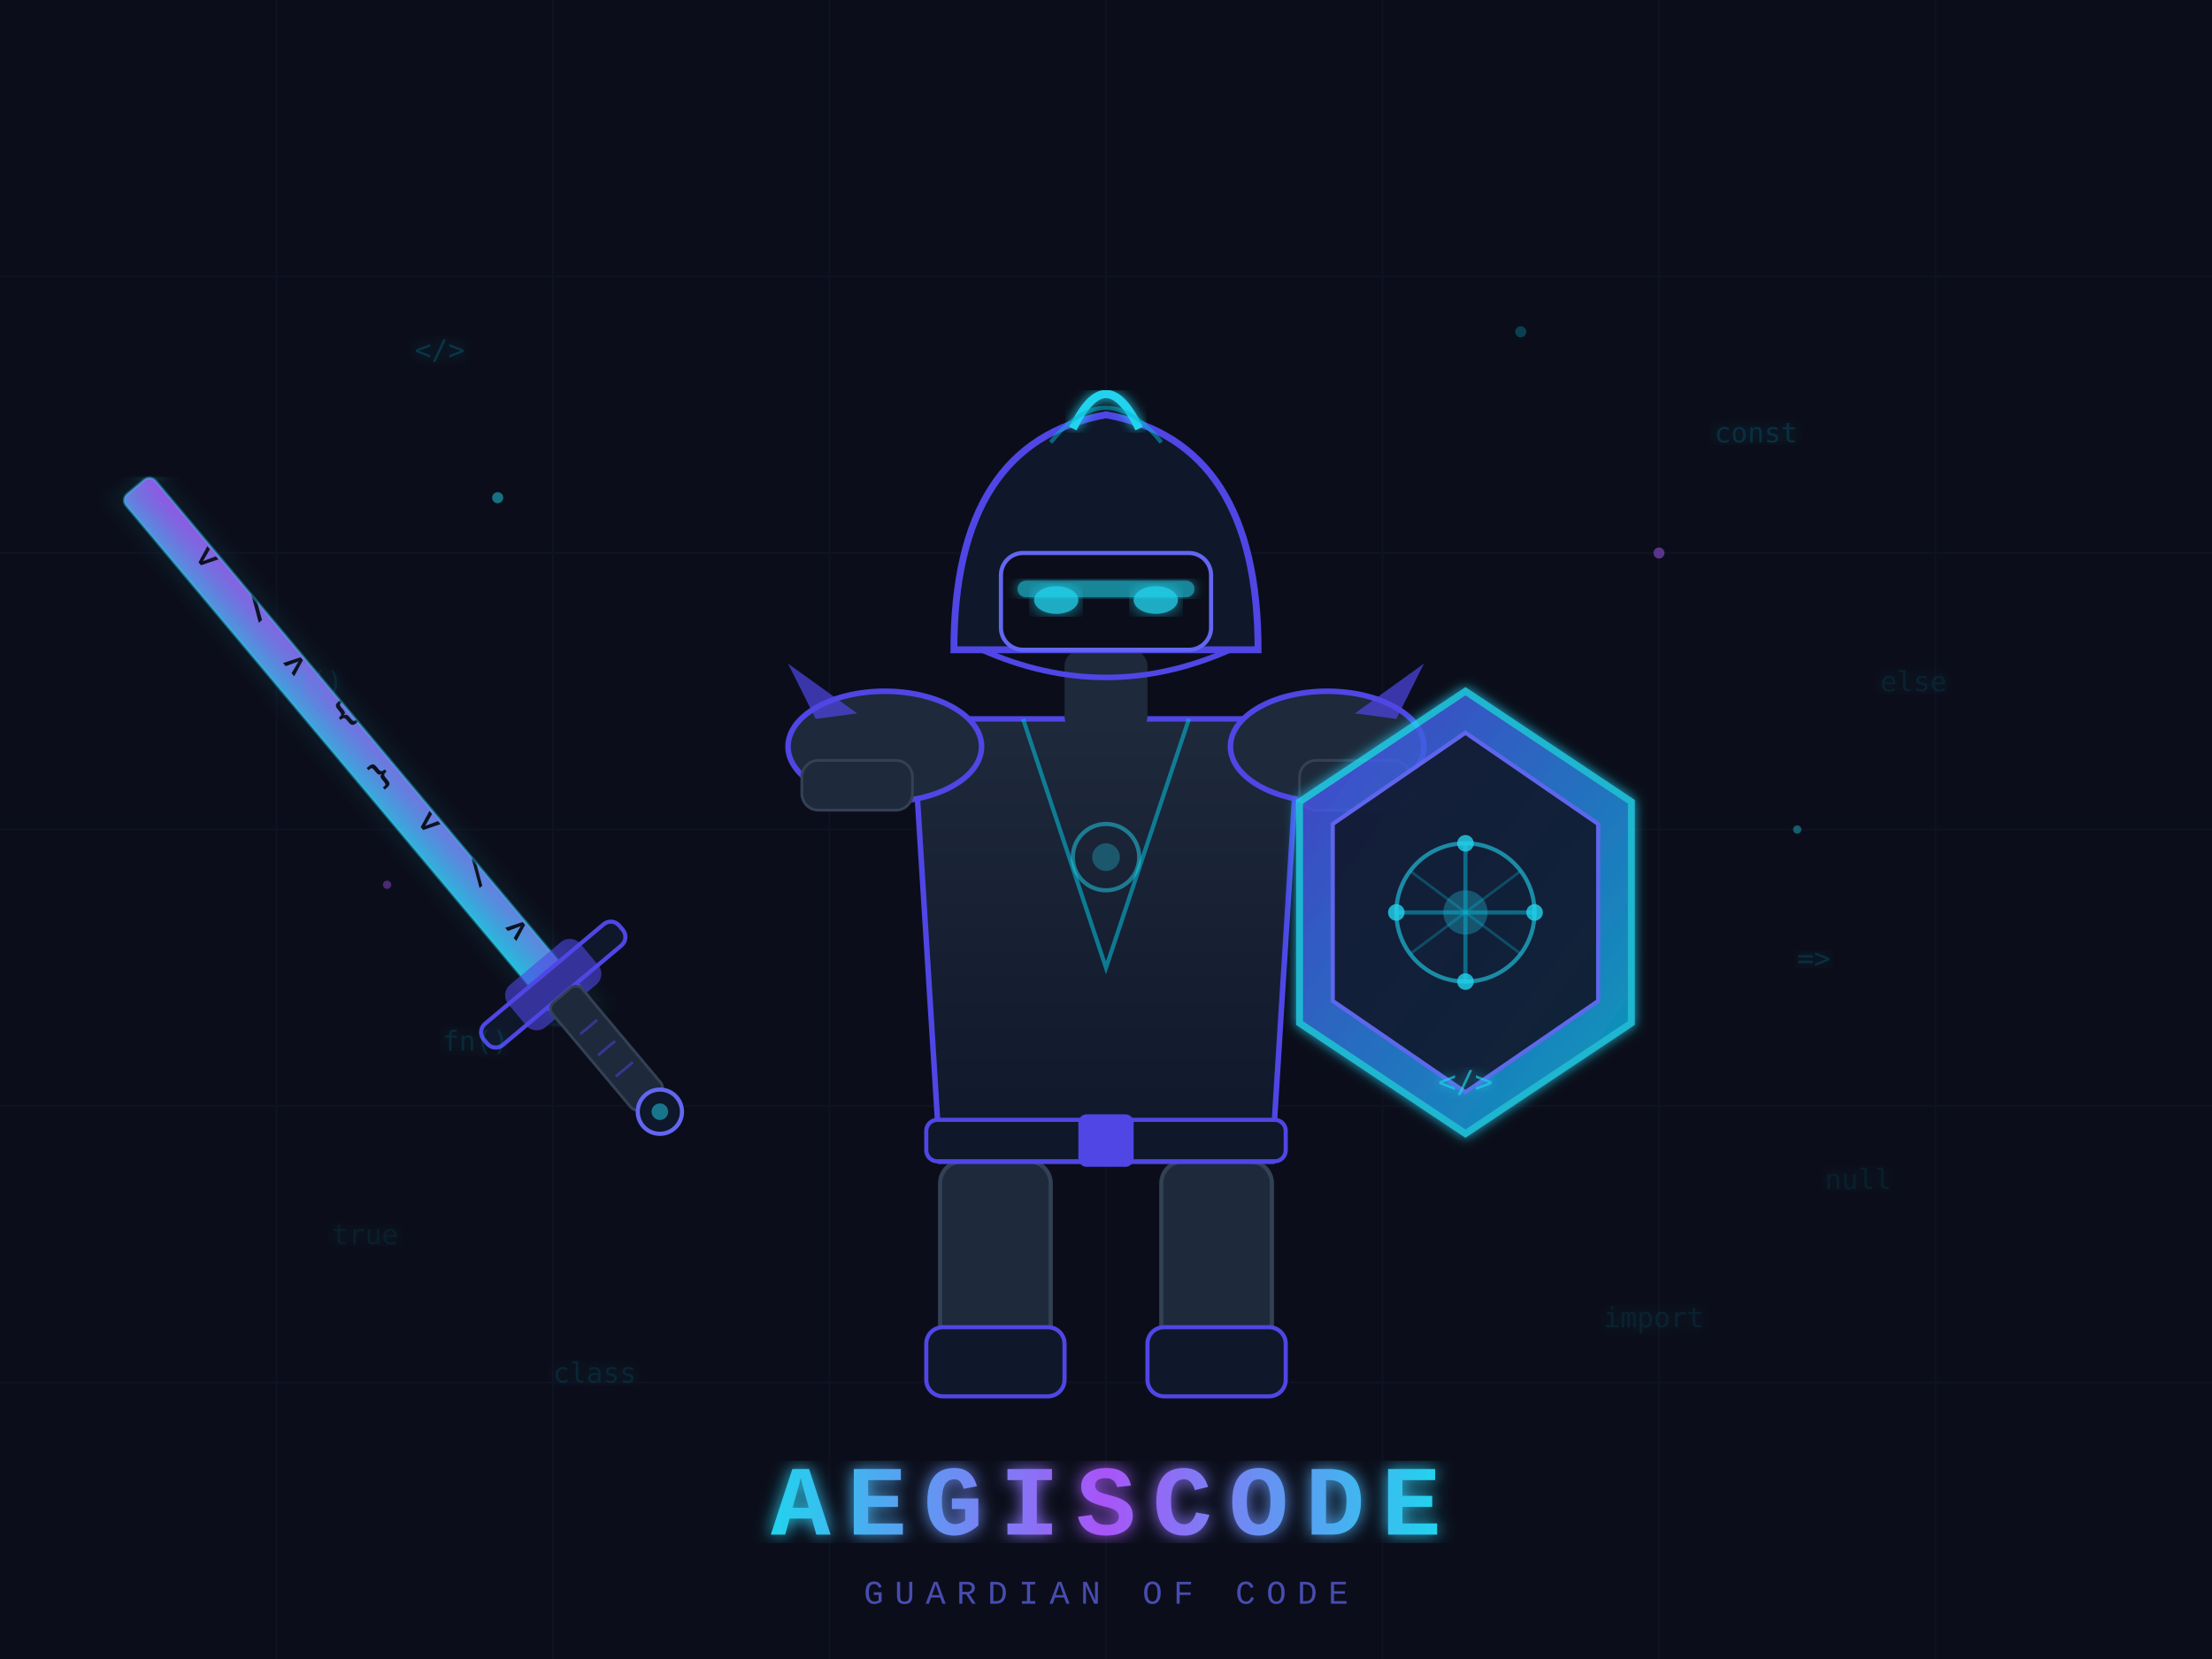
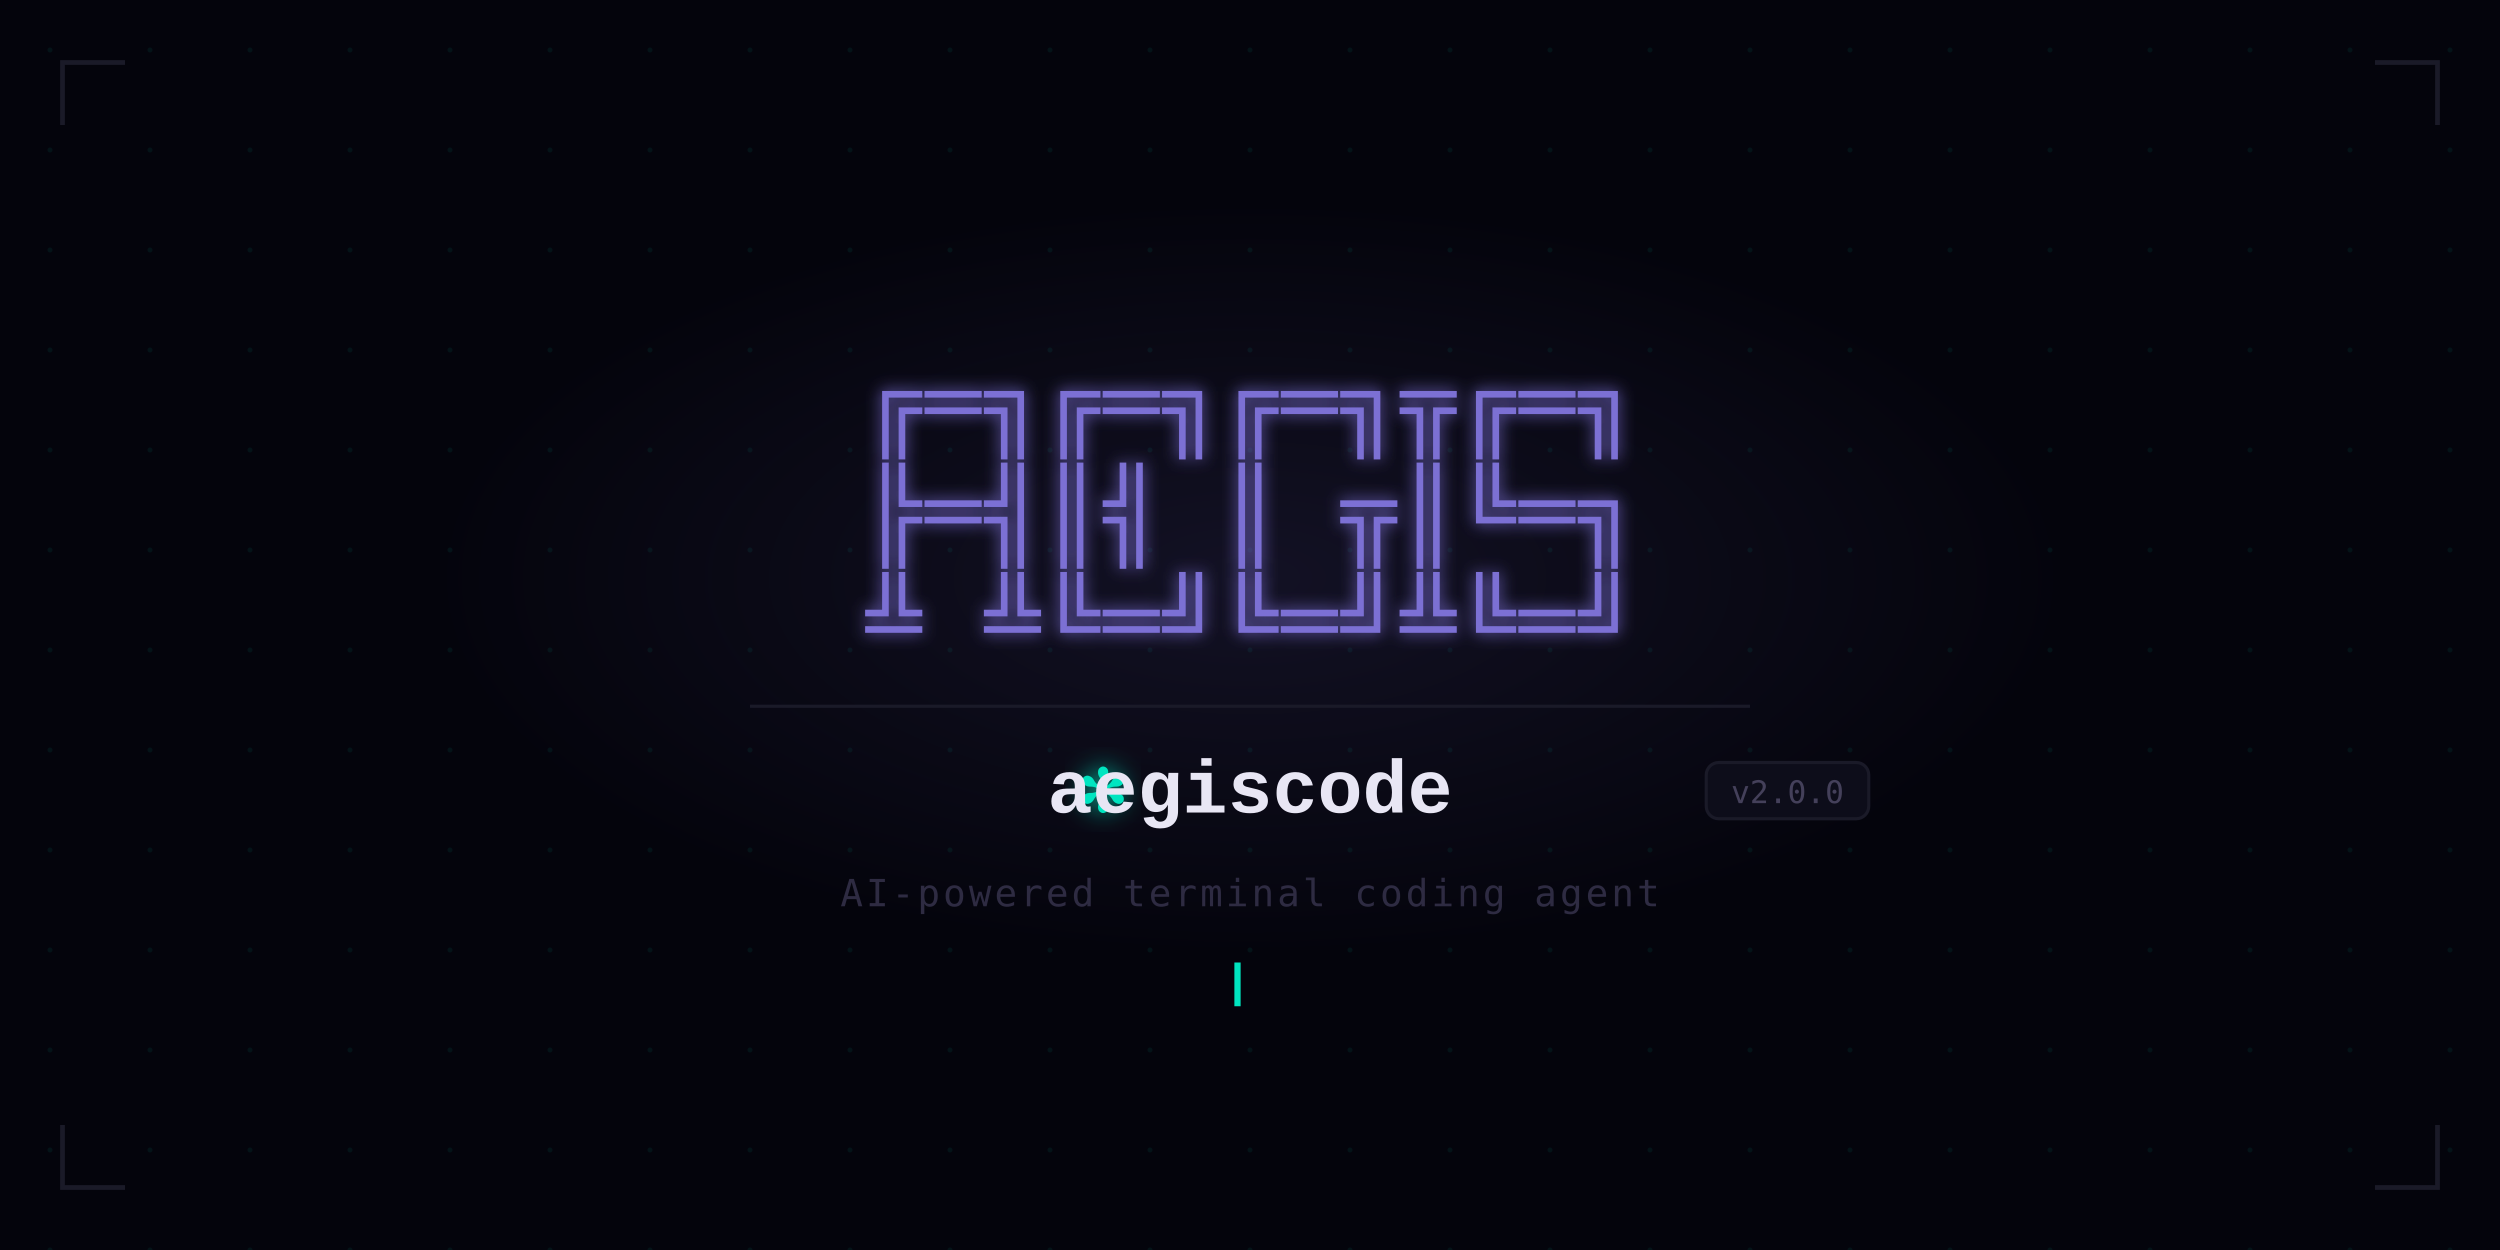
- <svg xmlns="http://www.w3.org/2000/svg" viewBox="0 0 800 600" width="800" height="600">
+ <svg xmlns="http://www.w3.org/2000/svg" width="800" height="400" viewBox="0 0 800 400">
  <defs>
-     <linearGradient id="shieldGrad" x1="0%" y1="0%" x2="100%" y2="100%">
-       <stop offset="0%" style="stop-color:#4F46E5" />
-       <stop offset="100%" style="stop-color:#06B6D4" />
-     </linearGradient>
-     <linearGradient id="swordGrad" x1="0%" y1="100%" x2="100%" y2="0%">
-       <stop offset="0%" style="stop-color:#22D3EE" />
-       <stop offset="100%" style="stop-color:#A855F7" />
-     </linearGradient>
-     <linearGradient id="armorGrad" x1="0%" y1="0%" x2="0%" y2="100%">
-       <stop offset="0%" style="stop-color:#1E293B" />
-       <stop offset="100%" style="stop-color:#0F172A" />
-     </linearGradient>
-     <linearGradient id="glowText" x1="0%" y1="0%" x2="100%" y2="0%">
-       <stop offset="0%" style="stop-color:#22D3EE" />
-       <stop offset="50%" style="stop-color:#A855F7" />
-       <stop offset="100%" style="stop-color:#22D3EE" />
-     </linearGradient>
-     <filter id="glow">
-       <feGaussianBlur stdDeviation="3" result="coloredBlur" />
+     <style>
+     @keyframes pulse  { 0%,100%{opacity:.55} 50%{opacity:1} }
+     @keyframes glow   { 0%,100%{opacity:.7}  50%{opacity:1} }
+     @keyframes blink  { 0%,49%{opacity:1} 50%,100%{opacity:0} }
+     @keyframes drift  { 0%{transform:translateY(0)} 50%{transform:translateY(-4px)} 100%{transform:translateY(0)} }
+     .asc  { animation: pulse 5s ease-in-out infinite }
+     .star { animation: glow  2s ease-in-out infinite }
+     .cur  { animation: blink .9s step-end infinite }
+     .tag  { animation: drift 6s ease-in-out infinite }
+   </style>
+     <radialGradient id="rg" cx="50%" cy="50%" r="50%">
+       <stop offset="0%" stop-color="#7c6fd4" stop-opacity="0.12" />
+       <stop offset="100%" stop-color="#7c6fd4" stop-opacity="0" />
+     </radialGradient>
+     <filter id="tglow" x="-40%" y="-40%" width="180%" height="180%">
+       <feGaussianBlur stdDeviation="4" result="b" />
      <feMerge>
-         <feMergeNode in="coloredBlur" />
+         <feMergeNode in="b" />
        <feMergeNode in="SourceGraphic" />
      </feMerge>
    </filter>
-     <filter id="softGlow">
-       <feGaussianBlur stdDeviation="2" result="blur" />
+     <filter id="aglow" x="-10%" y="-20%" width="120%" height="140%">
+       <feGaussianBlur stdDeviation="2.5" result="b" />
      <feMerge>
-         <feMergeNode in="blur" />
+         <feMergeNode in="b" />
        <feMergeNode in="SourceGraphic" />
      </feMerge>
    </filter>
  </defs>
-   <rect width="800" height="600" fill="#0B0E1A" />
-   <rect width="800" height="600" fill="url(#none)" opacity="0" />
-   <g opacity="0.05" stroke="#6366F1" stroke-width="0.5">
-     <line x1="0" y1="100" x2="800" y2="100" />
-     <line x1="0" y1="200" x2="800" y2="200" />
-     <line x1="0" y1="300" x2="800" y2="300" />
-     <line x1="0" y1="400" x2="800" y2="400" />
-     <line x1="0" y1="500" x2="800" y2="500" />
-     <line x1="100" y1="0" x2="100" y2="600" />
-     <line x1="200" y1="0" x2="200" y2="600" />
-     <line x1="300" y1="0" x2="300" y2="600" />
-     <line x1="400" y1="0" x2="400" y2="600" />
-     <line x1="500" y1="0" x2="500" y2="600" />
-     <line x1="600" y1="0" x2="600" y2="600" />
-     <line x1="700" y1="0" x2="700" y2="600" />
+   <rect width="800" height="400" fill="#04040c" />
+   <pattern id="dp" x="0" y="0" width="32" height="32" patternUnits="userSpaceOnUse">
+     <circle cx="16" cy="16" r="0.8" fill="#00e5c0" opacity="0.07" />
+   </pattern>
+   <rect width="800" height="400" fill="url(#dp)" />
+   <ellipse cx="400" cy="185" rx="260" ry="120" fill="url(#rg)" />
+   <g class="asc" filter="url(#aglow)" font-family="'JetBrains Mono','Fira Mono','SF Mono','Courier New',monospace" font-size="30" fill="#7c6fd4" text-anchor="middle" letter-spacing="1">
+     <text x="400" y="138">╔═╗╔═╗╔═╗╦╔═╗</text>
+     <text x="400" y="173">╠═╣║╣ ║ ╦║╚═╗</text>
+     <text x="400" y="208">╩ ╩╚═╝╚═╝╩╚═╝</text>
  </g>
-   <rect x="340" y="420" width="40" height="80" rx="8" fill="#1E293B" stroke="#334155" stroke-width="1.5" />
-   <rect x="420" y="420" width="40" height="80" rx="8" fill="#1E293B" stroke="#334155" stroke-width="1.5" />
-   <rect x="335" y="480" width="50" height="25" rx="6" fill="#0F172A" stroke="#4F46E5" stroke-width="1.5" />
-   <rect x="415" y="480" width="50" height="25" rx="6" fill="#0F172A" stroke="#4F46E5" stroke-width="1.5" />
-   <path d="M330 260 L340 420 L460 420 L470 260 Z" fill="url(#armorGrad)" stroke="#4F46E5" stroke-width="2" />
-   <path d="M370 260 L400 350 L430 260" fill="none" stroke="#06B6D4" stroke-width="1.5" opacity="0.6" />
-   <circle cx="400" cy="310" r="12" fill="none" stroke="#22D3EE" stroke-width="1.5" opacity="0.5" />
-   <circle cx="400" cy="310" r="5" fill="#22D3EE" opacity="0.3" />
-   <rect x="335" y="405" width="130" height="15" rx="4" fill="#0F172A" stroke="#4F46E5" stroke-width="1.5" />
-   <rect x="390" y="403" width="20" height="19" rx="3" fill="#4F46E5" />
-   <ellipse cx="320" cy="270" rx="35" ry="20" fill="#1E293B" stroke="#4F46E5" stroke-width="2" />
-   <ellipse cx="480" cy="270" rx="35" ry="20" fill="#1E293B" stroke="#4F46E5" stroke-width="2" />
-   <polygon points="295,260 285,240 310,258" fill="#4F46E5" opacity="0.7" />
-   <polygon points="505,260 515,240 490,258" fill="#4F46E5" opacity="0.7" />
-   <rect x="290" y="275" width="40" height="18" rx="6" fill="#1E293B" stroke="#334155" stroke-width="1" />
-   <rect x="470" y="275" width="40" height="18" rx="6" fill="#1E293B" stroke="#334155" stroke-width="1" />
-   <rect x="385" y="235" width="30" height="30" rx="6" fill="#1E293B" />
-   <g>
-     <path d="M345 235 Q345 160 400 150 Q455 160 455 235 Z" fill="#0F172A" stroke="#4F46E5" stroke-width="2.5" />
-     <path d="M388 155 Q400 130 412 155" fill="none" stroke="#22D3EE" stroke-width="3" filter="url(#softGlow)" />
-     <path d="M380 160 Q400 135 420 160" fill="none" stroke="#06B6D4" stroke-width="1.5" opacity="0.5" />
-     <rect x="362" y="200" width="76" height="35" rx="8" fill="#0B0E1A" stroke="#6366F1" stroke-width="1.5" />
-     <rect x="368" y="210" width="64" height="6" rx="3" fill="#22D3EE" opacity="0.6" filter="url(#softGlow)" />
-     <ellipse cx="382" cy="217" rx="8" ry="5" fill="#22D3EE" opacity="0.8" filter="url(#glow)" />
-     <ellipse cx="418" cy="217" rx="8" ry="5" fill="#22D3EE" opacity="0.8" filter="url(#glow)" />
-     <path d="M355 235 Q400 255 445 235" fill="none" stroke="#4F46E5" stroke-width="2" />
+   <line x1="240" y1="226" x2="560" y2="226" stroke="#1a1a28" stroke-width="1" />
+   <g font-family="'JetBrains Mono','Fira Mono','SF Mono','Courier New',monospace" font-size="24" text-anchor="middle">
+     <text class="star" x="353" y="260" fill="#00e5c0" font-weight="bold" filter="url(#tglow)">✻</text>
+     <text x="400" y="260" fill="#e8e6f4" font-weight="bold">aegiscode</text>
  </g>
-   <g transform="rotate(-40, 280, 400)">
-     <rect x="240" y="80" width="14" height="250" rx="3" fill="url(#swordGrad)" opacity="0.9" />
-     <text x="250" y="120" font-family="monospace" font-size="12" fill="#0B0E1A" text-anchor="middle" font-weight="bold">&lt;</text>
-     <text x="253" y="145" font-family="monospace" font-size="14" fill="#0B0E1A" text-anchor="middle" font-weight="bold">/</text>
-     <text x="250" y="170" font-family="monospace" font-size="12" fill="#0B0E1A" text-anchor="middle" font-weight="bold">&gt;</text>
-     <text x="252" y="195" font-family="monospace" font-size="11" fill="#0B0E1A" text-anchor="middle" font-weight="bold">{</text>
-     <text x="248" y="220" font-family="monospace" font-size="11" fill="#0B0E1A" text-anchor="middle" font-weight="bold">}</text>
-     <text x="250" y="245" font-family="monospace" font-size="12" fill="#0B0E1A" text-anchor="middle" font-weight="bold">&lt;</text>
-     <text x="252" y="270" font-family="monospace" font-size="12" fill="#0B0E1A" text-anchor="middle" font-weight="bold">/</text>
-     <text x="250" y="295" font-family="monospace" font-size="12" fill="#0B0E1A" text-anchor="middle" font-weight="bold">&gt;</text>
-     <rect x="240" y="80" width="14" height="250" rx="3" fill="none" stroke="#22D3EE" stroke-width="1" opacity="0.4" filter="url(#glow)" />
-     <rect x="215" y="310" width="64" height="10" rx="4" fill="#0F172A" stroke="#4F46E5" stroke-width="1.5" />
-     <rect x="230" y="305" width="34" height="20" rx="5" fill="#4F46E5" opacity="0.6" />
-     <rect x="240" y="320" width="14" height="50" rx="3" fill="#1E293B" stroke="#334155" stroke-width="1" />
-     <line x1="243" y1="335" x2="251" y2="335" stroke="#4F46E5" stroke-width="1" opacity="0.5" />
-     <line x1="243" y1="345" x2="251" y2="345" stroke="#4F46E5" stroke-width="1" opacity="0.5" />
-     <line x1="243" y1="355" x2="251" y2="355" stroke="#4F46E5" stroke-width="1" opacity="0.5" />
-     <circle cx="247" cy="375" r="8" fill="#0F172A" stroke="#6366F1" stroke-width="1.5" />
-     <circle cx="247" cy="375" r="3" fill="#22D3EE" opacity="0.5" />
-   </g>
-   <g transform="translate(130, 50)">
-     <polygon points="400,200 460,240 460,320 400,360 340,320 340,240" fill="url(#shieldGrad)" stroke="#22D3EE" stroke-width="2.5" opacity="0.85" filter="url(#softGlow)" />
-     <polygon points="400,215 448,248 448,312 400,345 352,312 352,248" fill="#0F172A" stroke="#6366F1" stroke-width="1.5" opacity="0.9" />
-     <circle cx="400" cy="280" r="25" fill="none" stroke="#22D3EE" stroke-width="1.5" opacity="0.6" />
-     <circle cx="400" cy="280" r="8" fill="#22D3EE" opacity="0.3" />
-     <line x1="375" y1="280" x2="425" y2="280" stroke="#06B6D4" stroke-width="1.5" opacity="0.5" />
-     <line x1="400" y1="255" x2="400" y2="305" stroke="#06B6D4" stroke-width="1.5" opacity="0.5" />
-     <line x1="380" y1="265" x2="420" y2="295" stroke="#06B6D4" stroke-width="1" opacity="0.3" />
-     <line x1="420" y1="265" x2="380" y2="295" stroke="#06B6D4" stroke-width="1" opacity="0.3" />
-     <circle cx="375" cy="280" r="3" fill="#22D3EE" opacity="0.8" />
-     <circle cx="425" cy="280" r="3" fill="#22D3EE" opacity="0.8" />
-     <circle cx="400" cy="255" r="3" fill="#22D3EE" opacity="0.8" />
-     <circle cx="400" cy="305" r="3" fill="#22D3EE" opacity="0.8" />
-     <text x="400" y="345" font-family="monospace" font-size="11" fill="#22D3EE" text-anchor="middle" opacity="0.7" filter="url(#softGlow)">&lt;/&gt;</text>
-   </g>
-   <g font-family="monospace" font-size="10" fill="#06B6D4" opacity="0.4">
-     <text x="150" y="130" opacity="0.6" filter="url(#softGlow)">&lt;/&gt;</text>
-     <text x="620" y="160" opacity="0.5" filter="url(#softGlow)">const</text>
-     <text x="160" y="380" opacity="0.4" filter="url(#softGlow)">fn()</text>
-     <text x="650" y="350" opacity="0.5" filter="url(#softGlow)">=&gt;</text>
-     <text x="580" y="480" opacity="0.3" filter="url(#softGlow)">import</text>
-     <text x="200" y="500" opacity="0.35" filter="url(#softGlow)">class</text>
-     <text x="100" y="250" opacity="0.3" filter="url(#softGlow)">if()</text>
-     <text x="680" y="250" opacity="0.3" filter="url(#softGlow)">else</text>
-     <text x="120" y="450" opacity="0.25" filter="url(#softGlow)">true</text>
-     <text x="660" y="430" opacity="0.25" filter="url(#softGlow)">null</text>
-   </g>
-   <circle cx="180" cy="180" r="2" fill="#22D3EE" opacity="0.5">
-     <animate attributeName="opacity" values="0.5;0.1;0.5" dur="3s" repeatCount="indefinite" />
-   </circle>
-   <circle cx="600" cy="200" r="2" fill="#A855F7" opacity="0.5">
-     <animate attributeName="opacity" values="0.5;0.1;0.5" dur="2.5s" repeatCount="indefinite" />
-   </circle>
-   <circle cx="650" cy="300" r="1.5" fill="#22D3EE" opacity="0.4">
-     <animate attributeName="opacity" values="0.4;0.1;0.4" dur="4s" repeatCount="indefinite" />
-   </circle>
-   <circle cx="140" cy="320" r="1.5" fill="#A855F7" opacity="0.4">
-     <animate attributeName="opacity" values="0.4;0.1;0.4" dur="3.5s" repeatCount="indefinite" />
-   </circle>
-   <circle cx="550" cy="120" r="2" fill="#06B6D4" opacity="0.3">
-     <animate attributeName="opacity" values="0.3;0.05;0.3" dur="2s" repeatCount="indefinite" />
-   </circle>
-   <text x="400" y="555" font-family="monospace, 'Courier New'" font-size="36" font-weight="bold" fill="url(#glowText)" text-anchor="middle" letter-spacing="6" filter="url(#glow)">AEGISCODE</text>
-   <text x="400" y="580" font-family="monospace, 'Courier New'" font-size="12" fill="#6366F1" text-anchor="middle" letter-spacing="4" opacity="0.7">GUARDIAN OF CODE</text>
+   <rect x="546" y="244" width="52" height="18" rx="4" fill="#0d0d1a" stroke="#1a1a28" stroke-width="1" />
+   <text x="572" y="257" text-anchor="middle" font-family="'JetBrains Mono','Fira Mono',monospace" font-size="10" fill="#44405a">v2.0.0</text>
+   <text class="tag" x="400" y="290" text-anchor="middle" font-family="'JetBrains Mono','Fira Mono',monospace" font-size="12" fill="#2e2b42" letter-spacing="1">AI-powered terminal coding agent</text>
+   <rect class="cur" x="395" y="308" width="2" height="14" fill="#00e5c0" />
+   <polyline points="20,40 20,20 40,20" fill="none" stroke="#1a1a28" stroke-width="1.5" />
+   <polyline points="760,20 780,20 780,40" fill="none" stroke="#1a1a28" stroke-width="1.5" />
+   <polyline points="20,360 20,380 40,380" fill="none" stroke="#1a1a28" stroke-width="1.5" />
+   <polyline points="760,380 780,380 780,360" fill="none" stroke="#1a1a28" stroke-width="1.5" />
</svg>
